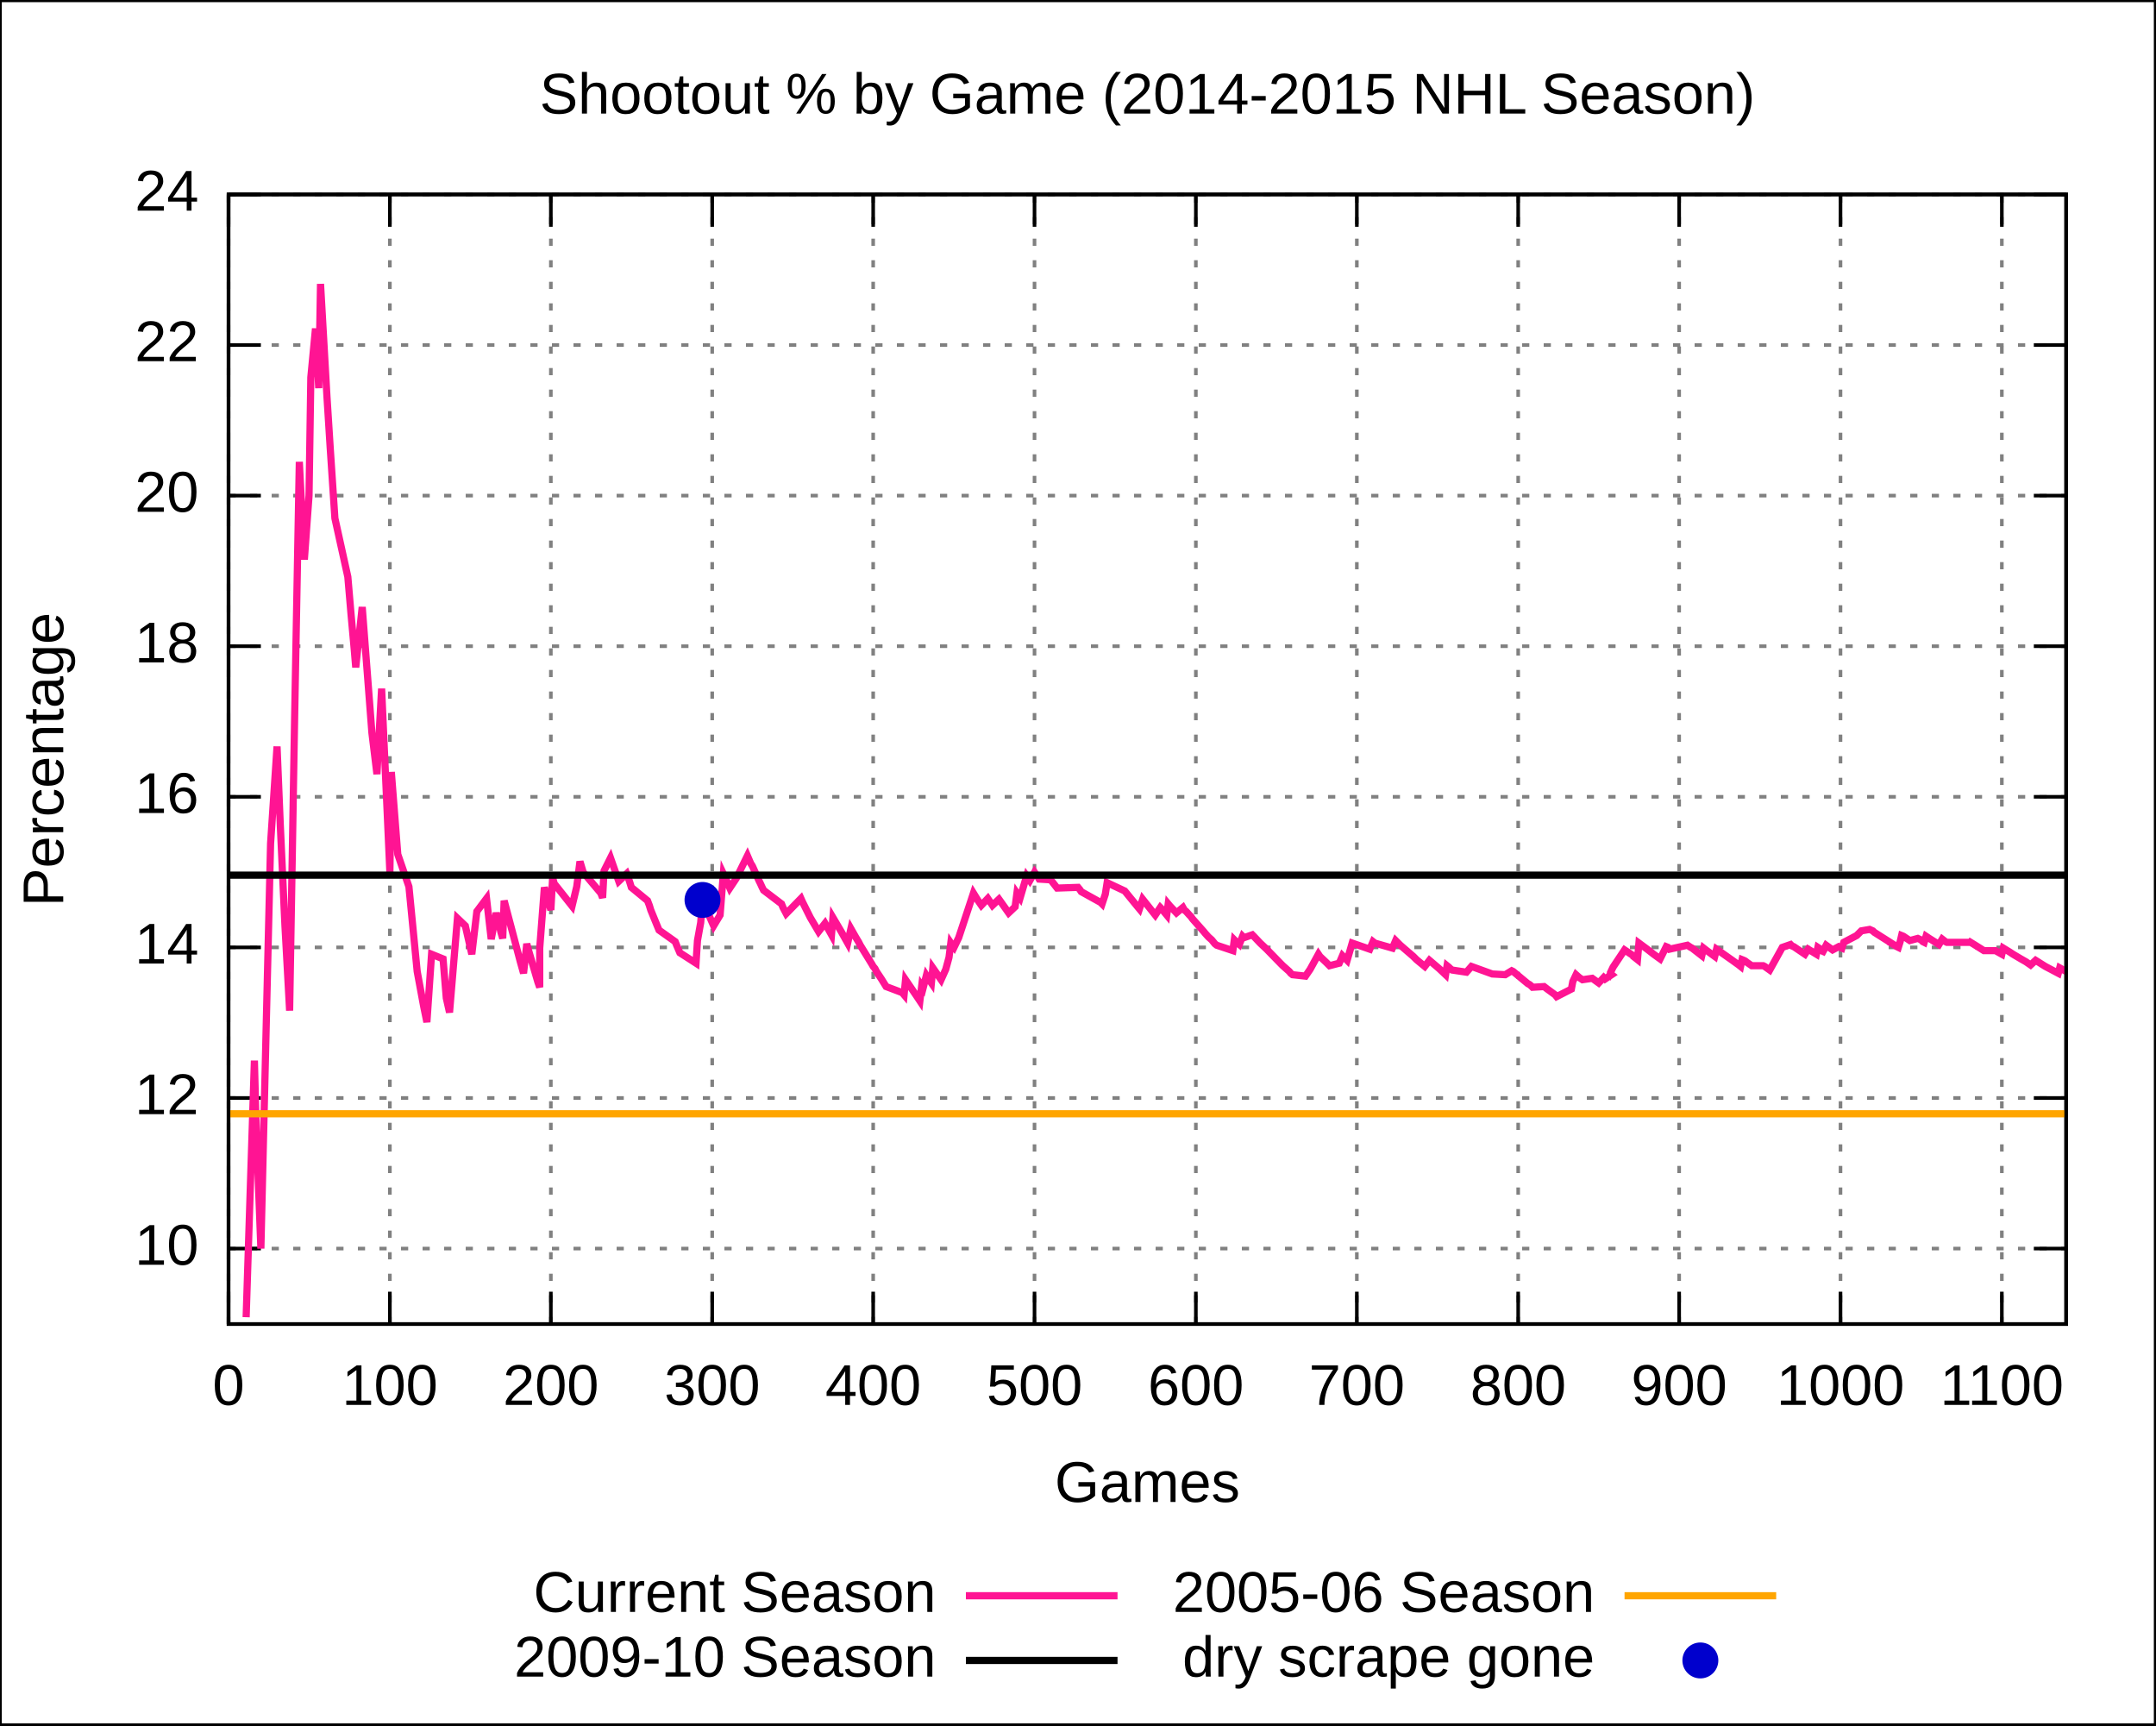
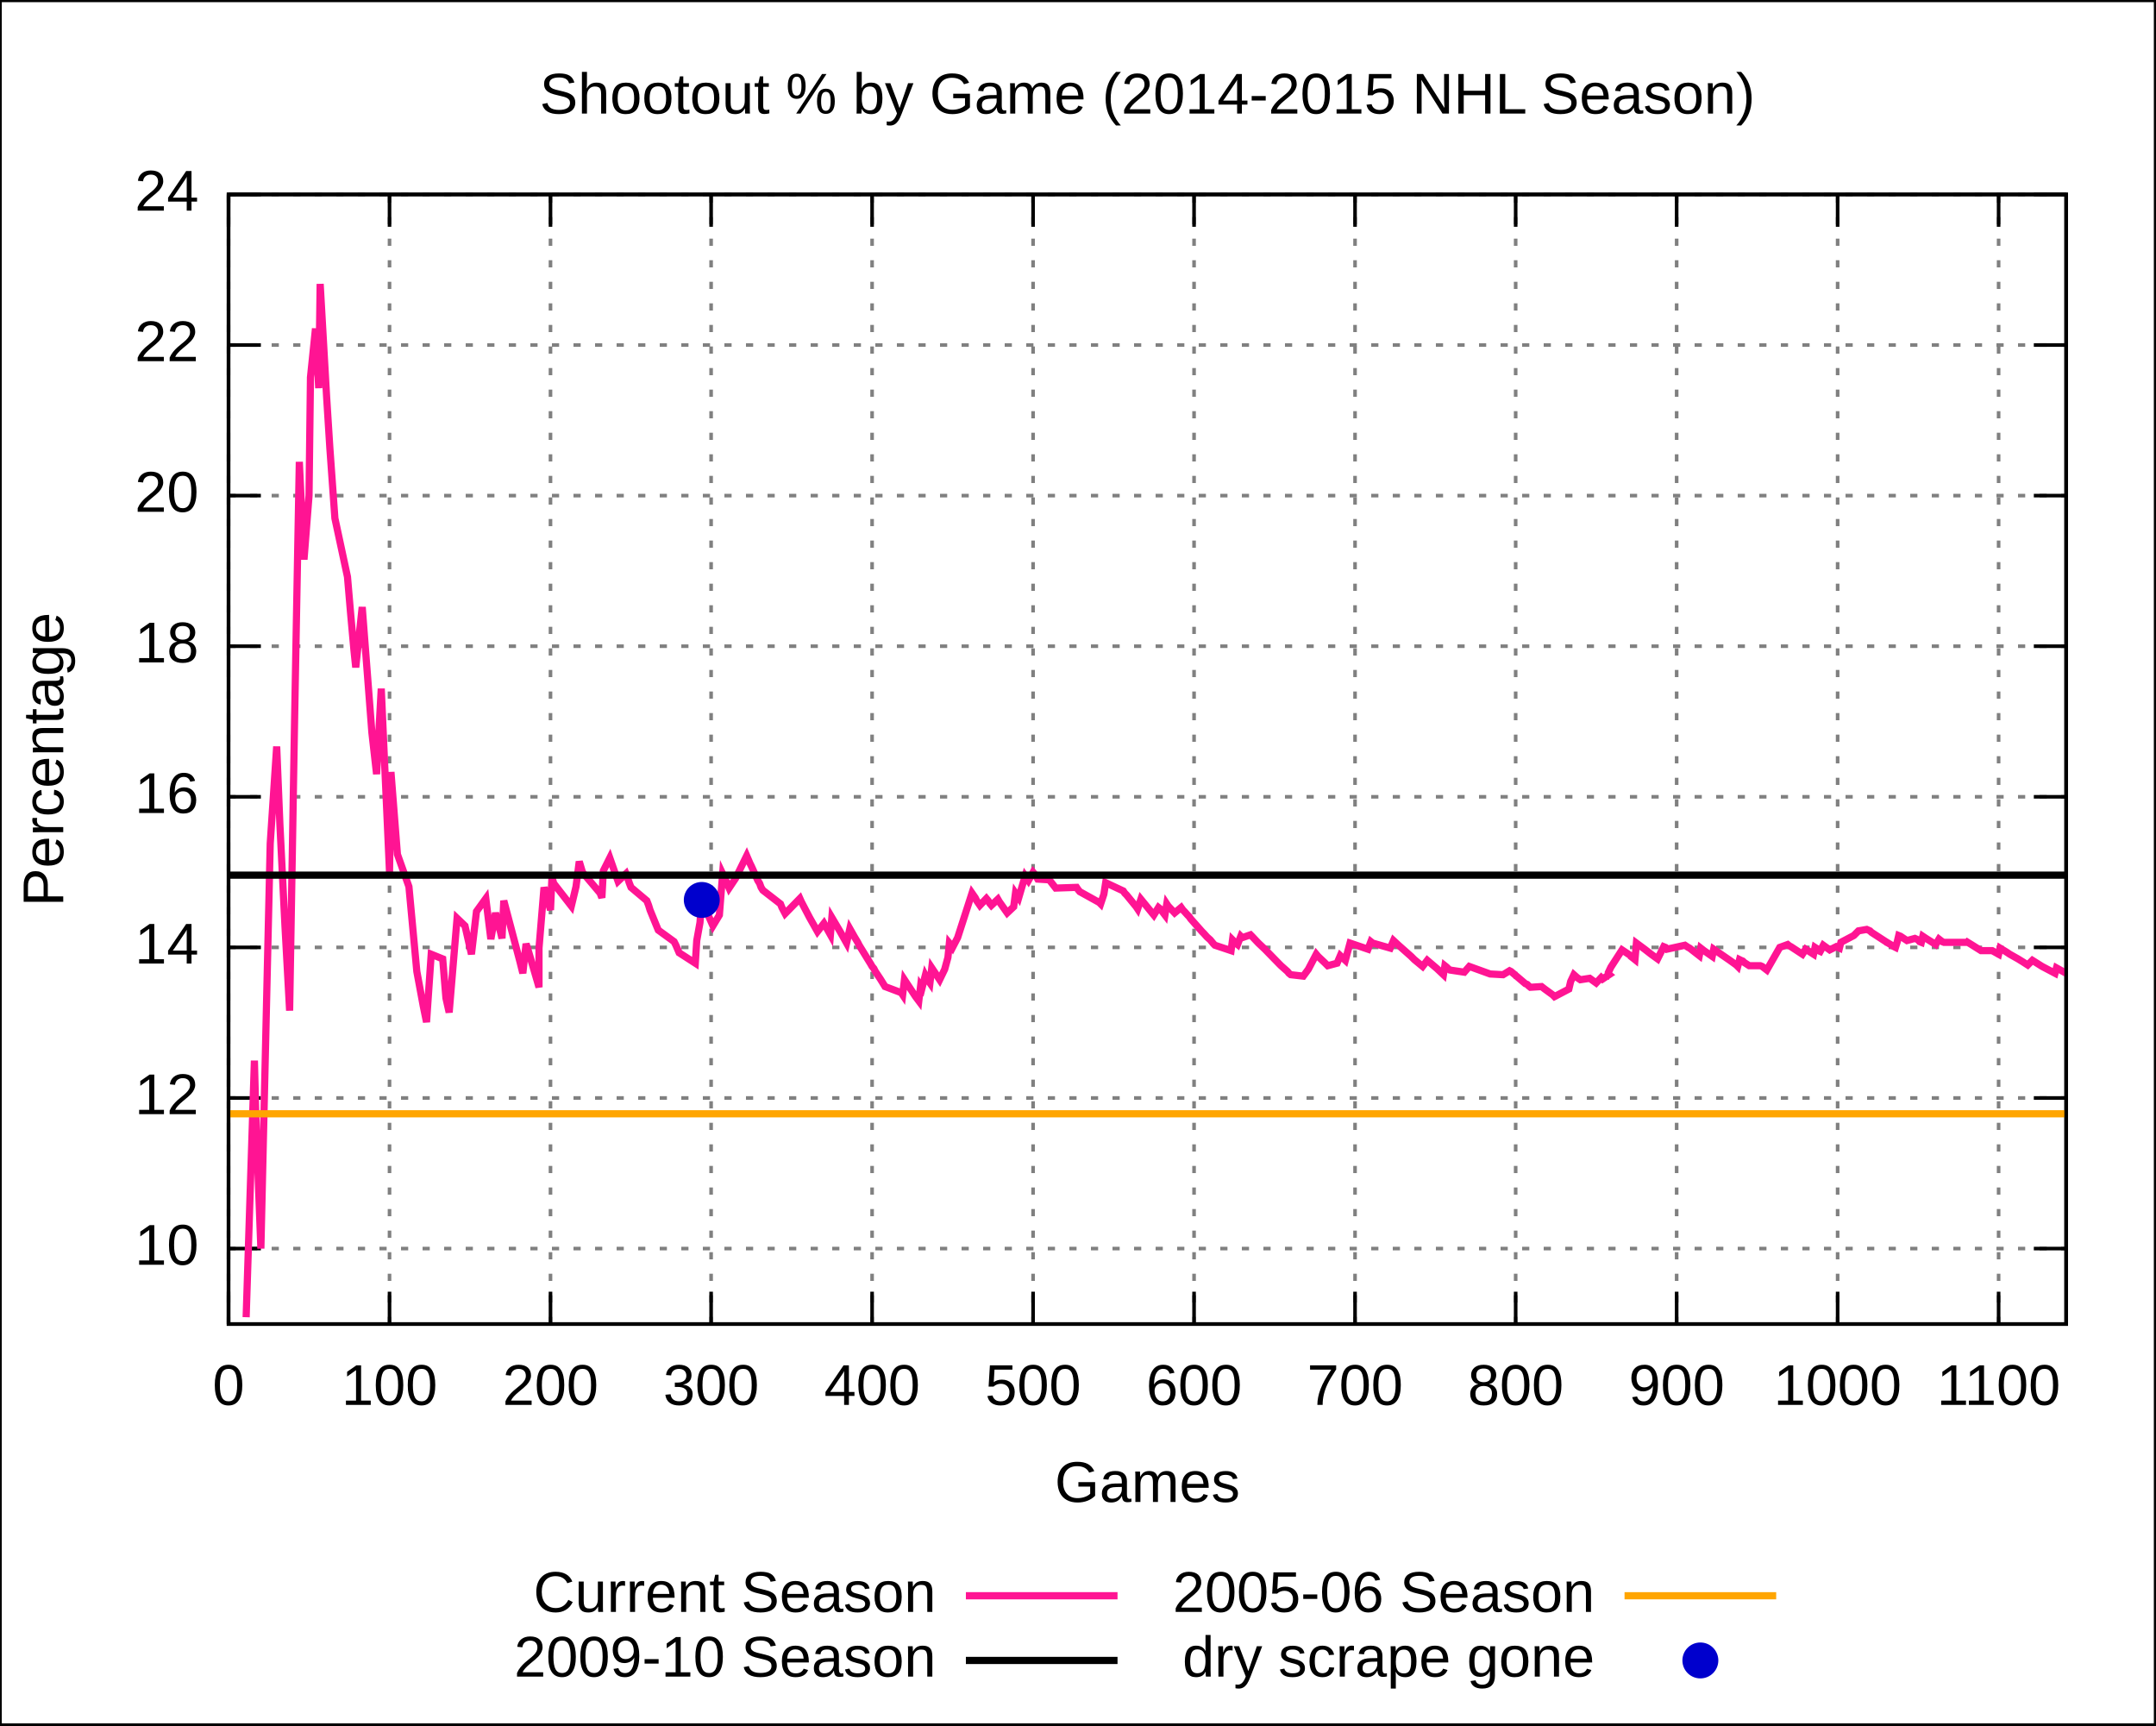
<svg xmlns="http://www.w3.org/2000/svg" xmlns:xlink="http://www.w3.org/1999/xlink" width="600" height="480" viewBox="0 0 600 480">
  <g id="gnuplot_canvas">
    <rect x="0" y="0" width="600" height="480" fill="none" />
    <defs>
      <circle id="gpDot" r="0.5" stroke-width="0.5" />
      <path id="gpPt0" stroke-width="0.222" stroke="currentColor" d="M-1,0 h2 M0,-1 v2" />
      <path id="gpPt1" stroke-width="0.222" stroke="currentColor" d="M-1,-1 L1,1 M1,-1 L-1,1" />
      <path id="gpPt2" stroke-width="0.222" stroke="currentColor" d="M-1,0 L1,0 M0,-1 L0,1 M-1,-1 L1,1 M-1,1 L1,-1" />
      <rect id="gpPt3" stroke-width="0.222" stroke="currentColor" x="-1" y="-1" width="2" height="2" />
      <rect id="gpPt4" stroke-width="0.222" stroke="currentColor" fill="currentColor" x="-1" y="-1" width="2" height="2" />
      <circle id="gpPt5" stroke-width="0.222" stroke="currentColor" cx="0" cy="0" r="1" />
      <use xlink:href="#gpPt5" id="gpPt6" fill="currentColor" stroke="none" />
      <path id="gpPt7" stroke-width="0.222" stroke="currentColor" d="M0,-1.33 L-1.33,0.67 L1.33,0.67 z" />
      <use xlink:href="#gpPt7" id="gpPt8" fill="currentColor" stroke="none" />
      <use xlink:href="#gpPt7" id="gpPt9" stroke="currentColor" transform="rotate(180)" />
      <use xlink:href="#gpPt9" id="gpPt10" fill="currentColor" stroke="none" />
      <use xlink:href="#gpPt3" id="gpPt11" stroke="currentColor" transform="rotate(45)" />
      <use xlink:href="#gpPt11" id="gpPt12" fill="currentColor" stroke="none" />
    </defs>
    <g style="fill:none; color:white; stroke:currentColor; stroke-width:1.00; stroke-linecap:butt; stroke-linejoin:miter">
</g>
    <g style="fill:none; color:black; stroke:currentColor; stroke-width:1.00; stroke-linecap:butt; stroke-linejoin:miter">
      <g style="stroke:none; shape-rendering:crispEdges">
        <polygon fill="rgb(255, 255, 255)" points="0.0,480.0 599.9,480.0 599.9,0.1 0.0,0.1 " />
      </g>
      <path stroke="black" d="M0.0,480.0 L0.0,0.1 L599.9,0.1 L599.9,480.0 L0.0,480.0  " />
    </g>
    <g style="fill:none; color:gray; stroke:currentColor; stroke-width:1.00; stroke-linecap:butt; stroke-linejoin:miter">
      <path stroke="gray" stroke-dasharray=" 2,4" class="gridline" d="M63.6,347.4 L575.0,347.4  " />
    </g>
    <g style="fill:none; color:black; stroke:currentColor; stroke-width:1.00; stroke-linecap:butt; stroke-linejoin:miter">
      <path stroke="black" d="M63.6,347.4 L72.6,347.4 M575.0,347.4 L566.0,347.4  " />
      <g transform="translate(55.3,351.9)" style="stroke:none; fill:black; font-family:Arial; font-size:12.00pt; text-anchor:end">
        <text> 10</text>
      </g>
    </g>
    <g style="fill:none; color:gray; stroke:currentColor; stroke-width:1.00; stroke-linecap:butt; stroke-linejoin:miter">
      <path stroke="gray" stroke-dasharray=" 2,4" class="gridline" d="M63.6,305.5 L575.0,305.5  " />
    </g>
    <g style="fill:none; color:black; stroke:currentColor; stroke-width:1.00; stroke-linecap:butt; stroke-linejoin:miter">
      <path stroke="black" d="M63.6,305.5 L72.6,305.5 M575.0,305.5 L566.0,305.5  " />
      <g transform="translate(55.3,310.0)" style="stroke:none; fill:black; font-family:Arial; font-size:12.00pt; text-anchor:end">
        <text> 12</text>
      </g>
    </g>
    <g style="fill:none; color:gray; stroke:currentColor; stroke-width:1.00; stroke-linecap:butt; stroke-linejoin:miter">
      <path stroke="gray" stroke-dasharray=" 2,4" class="gridline" d="M63.6,263.6 L575.0,263.6  " />
    </g>
    <g style="fill:none; color:black; stroke:currentColor; stroke-width:1.00; stroke-linecap:butt; stroke-linejoin:miter">
      <path stroke="black" d="M63.6,263.6 L72.6,263.6 M575.0,263.6 L566.0,263.6  " />
      <g transform="translate(55.3,268.1)" style="stroke:none; fill:black; font-family:Arial; font-size:12.00pt; text-anchor:end">
        <text> 14</text>
      </g>
    </g>
    <g style="fill:none; color:gray; stroke:currentColor; stroke-width:1.00; stroke-linecap:butt; stroke-linejoin:miter">
      <path stroke="gray" stroke-dasharray=" 2,4" class="gridline" d="M63.6,221.7 L575.0,221.7  " />
    </g>
    <g style="fill:none; color:black; stroke:currentColor; stroke-width:1.00; stroke-linecap:butt; stroke-linejoin:miter">
      <path stroke="black" d="M63.6,221.7 L72.6,221.7 M575.0,221.7 L566.0,221.7  " />
      <g transform="translate(55.3,226.2)" style="stroke:none; fill:black; font-family:Arial; font-size:12.00pt; text-anchor:end">
        <text> 16</text>
      </g>
    </g>
    <g style="fill:none; color:gray; stroke:currentColor; stroke-width:1.00; stroke-linecap:butt; stroke-linejoin:miter">
      <path stroke="gray" stroke-dasharray=" 2,4" class="gridline" d="M63.6,179.8 L575.0,179.8  " />
    </g>
    <g style="fill:none; color:black; stroke:currentColor; stroke-width:1.00; stroke-linecap:butt; stroke-linejoin:miter">
      <path stroke="black" d="M63.6,179.8 L72.6,179.8 M575.0,179.8 L566.0,179.8  " />
      <g transform="translate(55.3,184.3)" style="stroke:none; fill:black; font-family:Arial; font-size:12.00pt; text-anchor:end">
        <text> 18</text>
      </g>
    </g>
    <g style="fill:none; color:gray; stroke:currentColor; stroke-width:1.00; stroke-linecap:butt; stroke-linejoin:miter">
      <path stroke="gray" stroke-dasharray=" 2,4" class="gridline" d="M63.6,137.9 L575.0,137.9  " />
    </g>
    <g style="fill:none; color:black; stroke:currentColor; stroke-width:1.00; stroke-linecap:butt; stroke-linejoin:miter">
      <path stroke="black" d="M63.6,137.9 L72.6,137.9 M575.0,137.9 L566.0,137.9  " />
      <g transform="translate(55.3,142.4)" style="stroke:none; fill:black; font-family:Arial; font-size:12.00pt; text-anchor:end">
        <text> 20</text>
      </g>
    </g>
    <g style="fill:none; color:gray; stroke:currentColor; stroke-width:1.00; stroke-linecap:butt; stroke-linejoin:miter">
      <path stroke="gray" stroke-dasharray=" 2,4" class="gridline" d="M63.6,96.0 L575.0,96.0  " />
    </g>
    <g style="fill:none; color:black; stroke:currentColor; stroke-width:1.00; stroke-linecap:butt; stroke-linejoin:miter">
      <path stroke="black" d="M63.6,96.0 L72.6,96.0 M575.0,96.0 L566.0,96.0  " />
      <g transform="translate(55.3,100.5)" style="stroke:none; fill:black; font-family:Arial; font-size:12.00pt; text-anchor:end">
        <text> 22</text>
      </g>
    </g>
    <g style="fill:none; color:gray; stroke:currentColor; stroke-width:1.00; stroke-linecap:butt; stroke-linejoin:miter">
      <path stroke="gray" stroke-dasharray=" 2,4" class="gridline" d="M63.6,54.1 L575.0,54.1  " />
    </g>
    <g style="fill:none; color:black; stroke:currentColor; stroke-width:1.00; stroke-linecap:butt; stroke-linejoin:miter">
      <path stroke="black" d="M63.6,54.1 L72.6,54.1 M575.0,54.1 L566.0,54.1  " />
      <g transform="translate(55.3,58.6)" style="stroke:none; fill:black; font-family:Arial; font-size:12.00pt; text-anchor:end">
        <text> 24</text>
      </g>
    </g>
    <g style="fill:none; color:gray; stroke:currentColor; stroke-width:1.00; stroke-linecap:butt; stroke-linejoin:miter">
      <path stroke="gray" stroke-dasharray=" 2,4" class="gridline" d="M63.6,368.4 L63.6,54.1  " />
    </g>
    <g style="fill:none; color:black; stroke:currentColor; stroke-width:1.00; stroke-linecap:butt; stroke-linejoin:miter">
      <path stroke="black" d="M63.6,368.4 L63.6,359.4 M63.6,54.1 L63.6,63.1  " />
      <g transform="translate(63.6,390.9)" style="stroke:none; fill:black; font-family:Arial; font-size:12.00pt; text-anchor:middle">
        <text> 0</text>
      </g>
    </g>
    <g style="fill:none; color:gray; stroke:currentColor; stroke-width:1.00; stroke-linecap:butt; stroke-linejoin:miter">
-       <path stroke="gray" stroke-dasharray=" 2,4" class="gridline" d="M108.5,368.4 L108.5,54.1  " />
-     </g>
-     <g style="fill:none; color:black; stroke:currentColor; stroke-width:1.00; stroke-linecap:butt; stroke-linejoin:miter">
-       <path stroke="black" d="M108.5,368.4 L108.5,359.4 M108.5,54.1 L108.5,63.1  " />
-       <g transform="translate(108.5,390.9)" style="stroke:none; fill:black; font-family:Arial; font-size:12.00pt; text-anchor:middle">
+       <path stroke="gray" stroke-dasharray=" 2,4" class="gridline" d="M108.4,368.4 L108.4,54.1  " />
+     </g>
+     <g style="fill:none; color:black; stroke:currentColor; stroke-width:1.00; stroke-linecap:butt; stroke-linejoin:miter">
+       <path stroke="black" d="M108.4,368.4 L108.4,359.4 M108.4,54.1 L108.4,63.1  " />
+       <g transform="translate(108.4,390.9)" style="stroke:none; fill:black; font-family:Arial; font-size:12.00pt; text-anchor:middle">
        <text> 100</text>
      </g>
    </g>
    <g style="fill:none; color:gray; stroke:currentColor; stroke-width:1.00; stroke-linecap:butt; stroke-linejoin:miter">
-       <path stroke="gray" stroke-dasharray=" 2,4" class="gridline" d="M153.3,368.4 L153.3,54.1  " />
-     </g>
-     <g style="fill:none; color:black; stroke:currentColor; stroke-width:1.00; stroke-linecap:butt; stroke-linejoin:miter">
-       <path stroke="black" d="M153.3,368.4 L153.3,359.4 M153.3,54.1 L153.3,63.1  " />
-       <g transform="translate(153.3,390.9)" style="stroke:none; fill:black; font-family:Arial; font-size:12.00pt; text-anchor:middle">
+       <path stroke="gray" stroke-dasharray=" 2,4" class="gridline" d="M153.2,368.4 L153.2,54.1  " />
+     </g>
+     <g style="fill:none; color:black; stroke:currentColor; stroke-width:1.00; stroke-linecap:butt; stroke-linejoin:miter">
+       <path stroke="black" d="M153.2,368.4 L153.2,359.4 M153.2,54.1 L153.2,63.1  " />
+       <g transform="translate(153.2,390.9)" style="stroke:none; fill:black; font-family:Arial; font-size:12.00pt; text-anchor:middle">
        <text> 200</text>
      </g>
    </g>
    <g style="fill:none; color:gray; stroke:currentColor; stroke-width:1.00; stroke-linecap:butt; stroke-linejoin:miter">
-       <path stroke="gray" stroke-dasharray=" 2,4" class="gridline" d="M198.2,368.4 L198.2,54.1  " />
-     </g>
-     <g style="fill:none; color:black; stroke:currentColor; stroke-width:1.00; stroke-linecap:butt; stroke-linejoin:miter">
-       <path stroke="black" d="M198.2,368.4 L198.2,359.4 M198.2,54.1 L198.2,63.1  " />
-       <g transform="translate(198.2,390.9)" style="stroke:none; fill:black; font-family:Arial; font-size:12.00pt; text-anchor:middle">
+       <path stroke="gray" stroke-dasharray=" 2,4" class="gridline" d="M197.9,368.4 L197.9,54.1  " />
+     </g>
+     <g style="fill:none; color:black; stroke:currentColor; stroke-width:1.00; stroke-linecap:butt; stroke-linejoin:miter">
+       <path stroke="black" d="M197.9,368.4 L197.9,359.4 M197.9,54.1 L197.9,63.1  " />
+       <g transform="translate(197.9,390.9)" style="stroke:none; fill:black; font-family:Arial; font-size:12.00pt; text-anchor:middle">
        <text> 300</text>
      </g>
    </g>
    <g style="fill:none; color:gray; stroke:currentColor; stroke-width:1.00; stroke-linecap:butt; stroke-linejoin:miter">
-       <path stroke="gray" stroke-dasharray=" 2,4" class="gridline" d="M243.0,368.4 L243.0,54.1  " />
-     </g>
-     <g style="fill:none; color:black; stroke:currentColor; stroke-width:1.00; stroke-linecap:butt; stroke-linejoin:miter">
-       <path stroke="black" d="M243.0,368.4 L243.0,359.4 M243.0,54.1 L243.0,63.1  " />
-       <g transform="translate(243.0,390.9)" style="stroke:none; fill:black; font-family:Arial; font-size:12.00pt; text-anchor:middle">
+       <path stroke="gray" stroke-dasharray=" 2,4" class="gridline" d="M242.7,368.4 L242.7,54.1  " />
+     </g>
+     <g style="fill:none; color:black; stroke:currentColor; stroke-width:1.00; stroke-linecap:butt; stroke-linejoin:miter">
+       <path stroke="black" d="M242.7,368.4 L242.7,359.4 M242.7,54.1 L242.7,63.1  " />
+       <g transform="translate(242.7,390.9)" style="stroke:none; fill:black; font-family:Arial; font-size:12.00pt; text-anchor:middle">
        <text> 400</text>
      </g>
    </g>
    <g style="fill:none; color:gray; stroke:currentColor; stroke-width:1.00; stroke-linecap:butt; stroke-linejoin:miter">
-       <path stroke="gray" stroke-dasharray=" 2,4" class="gridline" d="M287.9,368.4 L287.9,54.1  " />
-     </g>
-     <g style="fill:none; color:black; stroke:currentColor; stroke-width:1.00; stroke-linecap:butt; stroke-linejoin:miter">
-       <path stroke="black" d="M287.9,368.4 L287.9,359.4 M287.9,54.1 L287.9,63.1  " />
-       <g transform="translate(287.9,390.9)" style="stroke:none; fill:black; font-family:Arial; font-size:12.00pt; text-anchor:middle">
+       <path stroke="gray" stroke-dasharray=" 2,4" class="gridline" d="M287.5,368.4 L287.5,54.1  " />
+     </g>
+     <g style="fill:none; color:black; stroke:currentColor; stroke-width:1.00; stroke-linecap:butt; stroke-linejoin:miter">
+       <path stroke="black" d="M287.5,368.4 L287.5,359.4 M287.5,54.1 L287.5,63.1  " />
+       <g transform="translate(287.5,390.9)" style="stroke:none; fill:black; font-family:Arial; font-size:12.00pt; text-anchor:middle">
        <text> 500</text>
      </g>
    </g>
    <g style="fill:none; color:gray; stroke:currentColor; stroke-width:1.00; stroke-linecap:butt; stroke-linejoin:miter">
-       <path stroke="gray" stroke-dasharray=" 2,4" class="gridline" d="M332.8,368.4 L332.8,54.1  " />
-     </g>
-     <g style="fill:none; color:black; stroke:currentColor; stroke-width:1.00; stroke-linecap:butt; stroke-linejoin:miter">
-       <path stroke="black" d="M332.8,368.4 L332.8,359.4 M332.8,54.1 L332.8,63.1  " />
-       <g transform="translate(332.8,390.9)" style="stroke:none; fill:black; font-family:Arial; font-size:12.00pt; text-anchor:middle">
+       <path stroke="gray" stroke-dasharray=" 2,4" class="gridline" d="M332.3,368.4 L332.3,54.1  " />
+     </g>
+     <g style="fill:none; color:black; stroke:currentColor; stroke-width:1.00; stroke-linecap:butt; stroke-linejoin:miter">
+       <path stroke="black" d="M332.3,368.4 L332.3,359.4 M332.3,54.1 L332.3,63.1  " />
+       <g transform="translate(332.3,390.9)" style="stroke:none; fill:black; font-family:Arial; font-size:12.00pt; text-anchor:middle">
        <text> 600</text>
      </g>
    </g>
    <g style="fill:none; color:gray; stroke:currentColor; stroke-width:1.00; stroke-linecap:butt; stroke-linejoin:miter">
-       <path stroke="gray" stroke-dasharray=" 2,4" class="gridline" d="M377.6,368.4 L377.6,54.1  " />
-     </g>
-     <g style="fill:none; color:black; stroke:currentColor; stroke-width:1.00; stroke-linecap:butt; stroke-linejoin:miter">
-       <path stroke="black" d="M377.6,368.4 L377.6,359.4 M377.6,54.1 L377.6,63.1  " />
-       <g transform="translate(377.6,390.9)" style="stroke:none; fill:black; font-family:Arial; font-size:12.00pt; text-anchor:middle">
+       <path stroke="gray" stroke-dasharray=" 2,4" class="gridline" d="M377.1,368.4 L377.1,54.1  " />
+     </g>
+     <g style="fill:none; color:black; stroke:currentColor; stroke-width:1.00; stroke-linecap:butt; stroke-linejoin:miter">
+       <path stroke="black" d="M377.1,368.4 L377.1,359.4 M377.1,54.1 L377.1,63.1  " />
+       <g transform="translate(377.1,390.9)" style="stroke:none; fill:black; font-family:Arial; font-size:12.00pt; text-anchor:middle">
        <text> 700</text>
      </g>
    </g>
    <g style="fill:none; color:gray; stroke:currentColor; stroke-width:1.00; stroke-linecap:butt; stroke-linejoin:miter">
-       <path stroke="gray" stroke-dasharray=" 2,4" class="gridline" d="M422.5,368.4 L422.5,54.1  " />
-     </g>
-     <g style="fill:none; color:black; stroke:currentColor; stroke-width:1.00; stroke-linecap:butt; stroke-linejoin:miter">
-       <path stroke="black" d="M422.5,368.4 L422.5,359.4 M422.5,54.1 L422.5,63.1  " />
-       <g transform="translate(422.5,390.9)" style="stroke:none; fill:black; font-family:Arial; font-size:12.00pt; text-anchor:middle">
+       <path stroke="gray" stroke-dasharray=" 2,4" class="gridline" d="M421.8,368.4 L421.8,54.1  " />
+     </g>
+     <g style="fill:none; color:black; stroke:currentColor; stroke-width:1.00; stroke-linecap:butt; stroke-linejoin:miter">
+       <path stroke="black" d="M421.8,368.4 L421.8,359.4 M421.8,54.1 L421.8,63.1  " />
+       <g transform="translate(421.8,390.9)" style="stroke:none; fill:black; font-family:Arial; font-size:12.00pt; text-anchor:middle">
        <text> 800</text>
      </g>
    </g>
    <g style="fill:none; color:gray; stroke:currentColor; stroke-width:1.00; stroke-linecap:butt; stroke-linejoin:miter">
-       <path stroke="gray" stroke-dasharray=" 2,4" class="gridline" d="M467.3,368.4 L467.3,54.1  " />
-     </g>
-     <g style="fill:none; color:black; stroke:currentColor; stroke-width:1.00; stroke-linecap:butt; stroke-linejoin:miter">
-       <path stroke="black" d="M467.3,368.4 L467.3,359.4 M467.3,54.1 L467.3,63.1  " />
-       <g transform="translate(467.3,390.9)" style="stroke:none; fill:black; font-family:Arial; font-size:12.00pt; text-anchor:middle">
+       <path stroke="gray" stroke-dasharray=" 2,4" class="gridline" d="M466.6,368.4 L466.6,54.1  " />
+     </g>
+     <g style="fill:none; color:black; stroke:currentColor; stroke-width:1.00; stroke-linecap:butt; stroke-linejoin:miter">
+       <path stroke="black" d="M466.6,368.4 L466.6,359.4 M466.6,54.1 L466.6,63.1  " />
+       <g transform="translate(466.6,390.9)" style="stroke:none; fill:black; font-family:Arial; font-size:12.00pt; text-anchor:middle">
        <text> 900</text>
      </g>
    </g>
    <g style="fill:none; color:gray; stroke:currentColor; stroke-width:1.00; stroke-linecap:butt; stroke-linejoin:miter">
-       <path stroke="gray" stroke-dasharray=" 2,4" class="gridline" d="M512.2,368.4 L512.2,54.1  " />
-     </g>
-     <g style="fill:none; color:black; stroke:currentColor; stroke-width:1.00; stroke-linecap:butt; stroke-linejoin:miter">
-       <path stroke="black" d="M512.2,368.4 L512.2,359.4 M512.2,54.1 L512.2,63.1  " />
-       <g transform="translate(512.2,390.9)" style="stroke:none; fill:black; font-family:Arial; font-size:12.00pt; text-anchor:middle">
+       <path stroke="gray" stroke-dasharray=" 2,4" class="gridline" d="M511.4,368.4 L511.4,54.1  " />
+     </g>
+     <g style="fill:none; color:black; stroke:currentColor; stroke-width:1.00; stroke-linecap:butt; stroke-linejoin:miter">
+       <path stroke="black" d="M511.4,368.4 L511.4,359.4 M511.4,54.1 L511.4,63.1  " />
+       <g transform="translate(511.4,390.9)" style="stroke:none; fill:black; font-family:Arial; font-size:12.00pt; text-anchor:middle">
        <text> 1000</text>
      </g>
    </g>
    <g style="fill:none; color:gray; stroke:currentColor; stroke-width:1.00; stroke-linecap:butt; stroke-linejoin:miter">
-       <path stroke="gray" stroke-dasharray=" 2,4" class="gridline" d="M557.1,368.4 L557.1,54.1  " />
-     </g>
-     <g style="fill:none; color:black; stroke:currentColor; stroke-width:1.00; stroke-linecap:butt; stroke-linejoin:miter">
-       <path stroke="black" d="M557.1,368.4 L557.1,359.4 M557.1,54.1 L557.1,63.1  " />
-       <g transform="translate(557.1,390.9)" style="stroke:none; fill:black; font-family:Arial; font-size:12.00pt; text-anchor:middle">
+       <path stroke="gray" stroke-dasharray=" 2,4" class="gridline" d="M556.2,368.4 L556.2,54.1  " />
+     </g>
+     <g style="fill:none; color:black; stroke:currentColor; stroke-width:1.00; stroke-linecap:butt; stroke-linejoin:miter">
+       <path stroke="black" d="M556.2,368.4 L556.2,359.4 M556.2,54.1 L556.2,63.1  " />
+       <g transform="translate(556.2,390.9)" style="stroke:none; fill:black; font-family:Arial; font-size:12.00pt; text-anchor:middle">
        <text> 1100</text>
      </g>
      <path stroke="black" d="M63.6,54.1 L63.6,368.4 L575.0,368.4 L575.0,54.1 L63.6,54.1 Z  " />
      <g transform="translate(17.6,211.3) rotate(270)" style="stroke:none; fill:black; font-family:Arial; font-size:12.00pt; text-anchor:middle">
        <text>Percentage</text>
      </g>
      <g transform="translate(319.3,417.9)" style="stroke:none; fill:black; font-family:Arial; font-size:12.00pt; text-anchor:middle">
        <text>Games</text>
      </g>
      <g transform="translate(319.3,31.6)" style="stroke:none; fill:black; font-family:Arial; font-size:12.00pt; text-anchor:middle">
        <text>Shootout % by Game (2014-2015 NHL Season)</text>
      </g>
    </g>
    <g id="gnuplot_plot_1">
      <g style="fill:none; color:white; stroke:black; stroke-width:2.00; stroke-linecap:butt; stroke-linejoin:miter">
</g>
      <g style="fill:none; color:red; stroke:currentColor; stroke-width:2.00; stroke-linecap:butt; stroke-linejoin:miter">
        <g transform="translate(260.5,448.5)" style="stroke:none; fill:black; font-family:Arial; font-size:12.00pt; text-anchor:end">
          <text>Current Season</text>
        </g>
-         <path stroke="rgb(255,  20, 147)" d="M268.8,444.0 L311.0,444.0 M68.5,366.5 L70.8,295.1 L71.2,310.6 L72.6,347.4 L75.3,234.7 L77.1,207.7    L78.0,229.5 L79.3,257.6 L80.6,281.2 L82.0,199.3 L83.3,128.5 L84.7,155.7 L86.0,137.9 L86.5,105.0    L87.8,91.4 L88.7,108.0 L89.2,79.0 L91.0,110.5 L91.9,124.7 L93.2,144.2 L96.8,160.5 L97.7,171.0    L98.6,180.9 L99.0,185.7 L100.8,168.9 L103.5,203.9 L104.9,215.4 L106.2,191.6 L108.5,242.7 L108.9,214.8    L110.7,237.7 L113.8,246.7 L116.1,270.3 L117.9,280.0 L118.8,284.4 L120.1,265.5 L123.3,266.8 L124.2,277.7    L125.1,281.7 L127.3,255.5 L129.5,257.6 L131.3,265.5 L132.7,253.6 L135.4,250.0 L136.7,261.3 L138.1,254.0    L139.0,257.6 L139.4,259.4 L139.9,261.1 L140.3,250.6 L144.8,267.6 L145.7,270.8 L146.6,262.6 L147.0,264.1    L149.7,273.3 L150.2,274.7 L150.2,263.8 L151.5,246.9 L152.4,250.0 L153.3,253.2 L153.8,244.1 L154.2,245.8    L159.2,252.1 L160.5,246.7 L161.4,239.7 L162.3,242.7 L167.2,248.5 L167.7,249.8 L168.1,242.3 L169.9,238.7    L171.3,242.7 L172.2,245.2 L174.4,243.1 L174.9,244.4 L175.3,245.6 L175.7,246.9 L180.2,250.6 L180.7,251.9    L181.1,253.2 L182.9,257.6 L183.4,258.8 L187.9,262.0 L188.3,263.0 L189.2,265.1 L193.7,268.0 L194.1,261.7    L195.0,256.7 L195.5,250.4 L195.9,251.5 L198.6,257.6 L200.4,254.6 L201.3,243.1 L202.2,245.0 L203.1,247.1    L204.9,244.4 L208.0,238.1 L208.9,240.2 L209.4,241.0 L211.2,245.0 L211.6,245.8 L212.1,246.9 L212.5,247.7    L217.5,251.5 L217.9,252.5 L218.8,254.2 L222.9,250.0 L223.3,250.9 L225.5,255.3 L227.8,259.2 L229.6,256.9    L230.0,257.6 L231.4,260.1 L231.8,255.3 L234.1,259.2 L235.9,262.4 L236.8,258.4 L238.1,260.7 L239.0,262.2    L239.4,263.0 L242.6,268.2 L243.0,268.9 L243.5,269.5 L243.9,270.3 L245.3,272.4 L246.6,274.5 L251.1,276.2    L251.6,276.8 L252.0,272.6 L255.2,277.3 L256.0,278.5 L256.5,274.3 L256.9,274.9 L257.8,271.4 L258.3,272.2    L259.2,273.5 L259.6,269.3 L261.9,272.6 L263.2,269.7 L264.1,266.4 L264.6,262.4 L265.0,263.0 L265.5,263.6    L266.8,260.9 L270.9,248.5 L271.7,249.8 L272.2,250.6 L273.1,251.9 L274.9,250.0 L275.3,250.6 L275.8,251.3    L276.2,251.9 L278.0,250.2 L278.5,250.9 L280.7,254.0 L282.5,252.3 L283.0,248.5 L283.9,249.8 L285.7,243.7    L286.6,245.0 L287.9,242.7 L288.3,243.3 L288.8,243.9 L289.2,244.6 L292.4,244.8 L294.2,247.1 L300.0,246.9    L300.5,247.5 L300.9,248.1 L306.3,251.1 L306.7,251.5 L307.6,248.8 L308.1,245.6 L313.0,247.9 L313.5,248.5    L313.9,249.0 L316.6,252.3 L317.1,252.9 L318.0,250.2 L321.5,254.6 L322.9,252.5 L323.3,252.9 L324.7,254.6    L325.1,251.5 L325.6,252.1 L327.4,254.0 L329.2,252.5 L329.6,253.2 L330.1,253.6 L331.0,254.6 L331.4,255.0    L331.9,255.7 L335.0,259.2 L335.4,259.7 L336.3,260.7 L337.2,261.5 L338.1,262.6 L338.6,263.0 L343.1,264.5    L343.5,261.5 L344.0,262.0 L344.4,262.4 L344.9,262.8 L345.8,260.5 L346.2,260.9 L348.5,260.1 L348.9,260.5    L350.7,262.4 L352.5,264.1 L356.5,268.2 L357.0,268.7 L358.8,270.3 L359.2,270.8 L359.7,271.2 L363.3,271.6    L364.6,269.7 L366.9,265.5 L367.3,266.1 L369.1,267.8 L370.0,268.7 L372.7,268.0 L373.6,265.9 L374.9,267.2    L376.3,262.4 L381.2,264.1 L382.1,262.0 L382.6,262.4 L387.5,263.8 L388.4,261.7 L389.7,263.0 L393.3,266.1    L393.8,266.6 L394.2,267.0 L396.5,268.9 L397.8,267.2 L400.5,269.5 L402.3,271.2 L402.7,268.7 L403.2,269.1    L403.6,269.5 L404.1,269.9 L408.1,270.5 L409.5,268.9 L415.3,271.0 L418.9,271.2 L420.7,270.1 L421.1,270.3    L425.2,273.7 L425.6,273.9 L426.1,274.3 L426.5,274.7 L429.7,274.5 L430.6,275.2 L432.8,276.8 L433.2,277.3    L437.3,275.2 L437.7,273.1 L438.6,271.2 L439.5,272.0 L440.4,272.6 L443.1,272.2 L444.9,273.5 L446.3,272.0    L446.7,272.4 L448.5,271.2 L447.6,270.5 L448.0,271.0 L448.9,269.1 L452.1,264.3 L454.8,266.1 L454.3,265.9    L455.2,266.6 L455.7,267.0 L456.1,262.4 L458.4,264.1 L460.2,265.5 L462.0,266.8 L463.7,263.4 L464.2,263.6    L464.6,264.1 L469.6,263.0 L470.5,263.6 L470.9,263.8 L473.6,265.9 L474.1,263.8 L475.0,264.5 L477.2,266.1    L477.7,264.1 L482.1,267.2 L483.9,268.5 L484.4,268.9 L484.8,267.0 L485.3,267.2 L485.7,267.4 L486.2,267.8    L487.5,268.7 L490.7,268.7 L491.1,268.9 L492.5,269.9 L496.0,263.6 L498.3,262.8 L498.7,263.2 L499.2,263.4    L502.3,265.5 L503.2,264.1 L505.5,265.5 L505.9,263.6 L508.2,265.1 L507.3,264.7 L508.2,263.0 L510.0,264.3    L511.7,263.4 L512.6,263.8 L513.1,262.2 L516.7,260.3 L518.0,259.0 L520.3,258.6 L521.2,259.0 L521.6,259.4    L525.7,262.0 L526.1,262.4 L525.7,262.0 L527.9,263.4 L528.3,263.6 L528.8,262.0 L529.2,260.3 L529.7,260.5    L530.6,261.1 L531.5,261.7 L533.7,261.1 L534.6,261.5 L535.1,262.0 L535.5,262.2 L536.0,260.5 L536.9,261.1    L539.6,262.8 L540.5,261.3 L541.4,262.0 L541.8,262.2 L548.1,262.2 L547.6,261.7 L549.4,262.8 L552.1,264.5    L555.3,264.5 L557.1,265.5 L557.5,263.8 L559.3,264.9 L560.2,265.5 L562.4,266.8 L563.8,267.6 L565.1,268.5    L566.5,267.2 L569.2,268.9 L572.8,270.8 L573.2,269.3 L575.0,270.3  " />
+         <path stroke="rgb(255,  20, 147)" d="M268.8,444.0 L311.0,444.0 M68.5,366.5 L70.8,295.1 L71.2,310.6 L72.6,347.4 L75.2,234.7 L77.0,207.7    L77.9,229.5 L79.3,257.6 L80.6,281.2 L82.0,199.3 L83.3,128.5 L84.6,155.7 L86.0,137.9 L86.4,105.0    L87.8,91.4 L88.7,108.0 L89.1,79.0 L90.9,110.5 L91.8,124.7 L93.2,144.2 L96.7,160.5 L97.6,171.0    L98.5,180.9 L99.0,185.7 L100.8,168.9 L103.5,203.9 L104.8,215.4 L106.1,191.6 L108.4,242.7 L108.8,214.8    L110.6,237.7 L113.8,246.7 L116.0,270.3 L117.8,280.0 L118.7,284.4 L120.0,265.5 L123.2,266.8 L124.1,277.7    L125.0,281.7 L127.2,255.5 L129.4,257.6 L131.2,265.5 L132.6,253.6 L135.2,250.0 L136.6,261.3 L137.9,254.0    L138.8,257.6 L139.3,259.4 L139.7,261.1 L140.2,250.6 L144.7,267.6 L145.5,270.8 L146.4,262.6 L146.9,264.1    L149.6,273.3 L150.0,274.7 L150.0,263.8 L151.4,246.9 L152.3,250.0 L153.2,253.2 L153.6,244.1 L154.1,245.8    L159.0,252.1 L160.3,246.7 L161.2,239.7 L162.1,242.7 L167.0,248.5 L167.5,249.8 L167.9,242.3 L169.7,238.7    L171.1,242.7 L172.0,245.2 L174.2,243.1 L174.7,244.4 L175.1,245.6 L175.6,246.9 L180.0,250.6 L180.5,251.9    L180.9,253.2 L182.7,257.6 L183.2,258.8 L187.6,262.0 L188.1,263.0 L189.0,265.1 L193.5,268.0 L193.9,261.7    L194.8,256.7 L195.3,250.4 L195.7,251.5 L198.4,257.6 L200.2,254.6 L201.1,243.1 L202.0,245.0 L202.9,247.1    L204.7,244.4 L207.8,238.1 L208.7,240.2 L209.1,241.0 L210.9,245.0 L211.4,245.8 L211.8,246.9 L212.3,247.7    L217.2,251.5 L217.6,252.5 L218.5,254.2 L222.6,250.0 L223.0,250.9 L225.3,255.3 L227.5,259.2 L229.3,256.9    L229.7,257.6 L231.1,260.1 L231.5,255.3 L233.8,259.2 L235.6,262.4 L236.5,258.4 L237.8,260.7 L238.7,262.2    L239.1,263.0 L242.3,268.2 L242.7,268.9 L243.2,269.5 L243.6,270.3 L245.0,272.4 L246.3,274.5 L250.8,276.2    L251.2,276.8 L251.7,272.6 L254.8,277.3 L255.7,278.5 L256.2,274.3 L256.6,274.9 L257.5,271.4 L257.9,272.2    L258.8,273.5 L259.3,269.3 L261.5,272.6 L262.9,269.7 L263.8,266.4 L264.2,262.4 L264.7,263.0 L265.1,263.6    L266.5,260.9 L270.5,248.5 L271.4,249.8 L271.8,250.6 L272.7,251.9 L274.5,250.0 L275.0,250.6 L275.4,251.3    L275.9,251.9 L277.7,250.2 L278.1,250.9 L280.3,254.0 L282.1,252.3 L282.6,248.5 L283.5,249.8 L285.3,243.7    L286.2,245.0 L287.5,242.7 L288.0,243.3 L288.4,243.9 L288.8,244.6 L292.0,244.8 L293.8,247.1 L299.6,246.9    L300.0,247.5 L300.5,248.1 L305.9,251.1 L306.3,251.5 L307.2,248.8 L307.7,245.6 L312.6,247.9 L313.0,248.5    L313.5,249.0 L316.2,252.3 L316.6,252.9 L317.5,250.2 L321.1,254.6 L322.4,252.5 L322.9,252.9 L324.2,254.6    L324.7,251.5 L325.1,252.1 L326.9,254.0 L328.7,252.5 L329.2,253.2 L329.6,253.6 L330.5,254.6 L330.9,255.0    L331.4,255.7 L334.5,259.2 L335.0,259.7 L335.9,260.7 L336.8,261.5 L337.7,262.6 L338.1,263.0 L342.6,264.5    L343.0,261.5 L343.5,262.0 L343.9,262.4 L344.4,262.8 L345.3,260.5 L345.7,260.9 L348.0,260.1 L348.4,260.5    L350.2,262.4 L352.0,264.1 L356.0,268.2 L356.5,268.7 L358.3,270.3 L358.7,270.8 L359.2,271.2 L362.7,271.6    L364.1,269.7 L366.3,265.5 L366.8,266.1 L368.6,267.8 L369.5,268.7 L372.1,268.0 L373.0,265.9 L374.4,267.2    L375.7,262.4 L380.7,264.1 L381.5,262.0 L382.0,262.4 L386.9,263.8 L387.8,261.7 L389.2,263.0 L392.7,266.1    L393.2,266.6 L393.6,267.0 L395.9,268.9 L397.2,267.2 L399.9,269.5 L401.7,271.2 L402.1,268.7 L402.6,269.1    L403.0,269.5 L403.5,269.9 L407.5,270.5 L408.9,268.9 L414.7,271.0 L418.3,271.2 L420.1,270.1 L420.5,270.3    L424.5,273.7 L425.0,273.9 L425.4,274.3 L425.9,274.7 L429.0,274.5 L429.9,275.2 L432.1,276.8 L432.6,277.3    L436.6,275.2 L437.1,273.1 L438.0,271.2 L438.9,272.0 L439.8,272.6 L442.4,272.2 L444.2,273.5 L445.6,272.0    L446.0,272.4 L447.8,271.2 L446.9,270.5 L447.4,271.0 L448.3,269.1 L451.4,264.3 L454.1,266.1 L453.6,265.9    L454.5,266.6 L455.0,267.0 L455.4,262.4 L457.7,264.1 L459.5,265.5 L461.3,266.8 L463.0,263.4 L463.5,263.6    L463.9,264.1 L468.9,263.0 L469.8,263.6 L470.2,263.8 L472.9,265.9 L473.3,263.8 L474.2,264.5 L476.5,266.1    L476.9,264.1 L481.4,267.2 L483.2,268.5 L483.6,268.9 L484.1,267.0 L484.5,267.2 L485.0,267.4 L485.4,267.8    L486.8,268.7 L489.9,268.7 L490.4,268.9 L491.7,269.9 L495.3,263.6 L497.5,262.8 L498.0,263.2 L498.4,263.4    L501.6,265.5 L502.5,264.1 L504.7,265.5 L505.1,263.6 L507.4,265.1 L506.5,264.7 L507.4,263.0 L509.2,264.3    L511.0,263.4 L511.9,263.8 L512.3,262.2 L515.9,260.3 L517.2,259.0 L519.5,258.6 L520.4,259.0 L520.8,259.4    L524.8,262.0 L525.3,262.4 L524.8,262.0 L527.1,263.4 L527.5,263.6 L528.0,262.0 L528.4,260.3 L528.9,260.5    L529.8,261.1 L530.7,261.7 L532.9,261.1 L533.8,261.5 L534.2,262.0 L534.7,262.2 L535.1,260.5 L536.0,261.1    L538.7,262.8 L539.6,261.3 L540.5,262.0 L541.0,262.2 L547.2,262.2 L546.8,261.7 L548.6,262.8 L551.3,264.5    L554.4,264.5 L556.2,265.5 L556.6,263.8 L558.4,264.9 L559.3,265.5 L561.6,266.8 L562.9,267.6 L564.3,268.5    L565.6,267.2 L568.3,268.9 L571.9,270.8 L572.3,269.3 L574.1,270.3 L575.0,270.8  " />
      </g>
    </g>
    <g id="gnuplot_plot_2">
      <g style="fill:none; color:green; stroke:currentColor; stroke-width:2.00; stroke-linecap:butt; stroke-linejoin:miter">
        <g transform="translate(260.5,466.5)" style="stroke:none; fill:black; font-family:Arial; font-size:12.00pt; text-anchor:end">
          <text>2009-10 Season</text>
        </g>
        <path stroke="rgb(  0,   0,   0)" d="M268.8,462.0 L311.0,462.0 M63.6,243.5 L68.8,243.5 L73.9,243.5 L79.1,243.5 L84.3,243.5 L89.4,243.5    L94.6,243.5 L99.8,243.5 L104.9,243.5 L110.1,243.5 L115.3,243.5 L120.4,243.5 L125.6,243.5 L130.8,243.5    L135.9,243.5 L141.1,243.5 L146.3,243.5 L151.4,243.5 L156.6,243.5 L161.7,243.5 L166.9,243.5 L172.1,243.5    L177.2,243.5 L182.4,243.5 L187.6,243.5 L192.7,243.5 L197.9,243.5 L203.1,243.5 L208.2,243.5 L213.4,243.5    L218.6,243.5 L223.7,243.5 L228.9,243.5 L234.1,243.5 L239.2,243.5 L244.4,243.5 L249.6,243.5 L254.7,243.5    L259.9,243.5 L265.1,243.5 L270.2,243.5 L275.4,243.5 L280.6,243.5 L285.7,243.5 L290.9,243.5 L296.1,243.5    L301.2,243.5 L306.4,243.5 L311.6,243.5 L316.7,243.5 L321.9,243.5 L327.0,243.5 L332.2,243.5 L337.4,243.5    L342.5,243.5 L347.7,243.5 L352.9,243.5 L358.0,243.5 L363.2,243.5 L368.4,243.5 L373.5,243.5 L378.7,243.5    L383.9,243.5 L389.0,243.5 L394.2,243.5 L399.4,243.5 L404.5,243.5 L409.7,243.5 L414.9,243.5 L420.0,243.5    L425.2,243.5 L430.4,243.5 L435.5,243.5 L440.7,243.5 L445.9,243.5 L451.0,243.5 L456.2,243.5 L461.4,243.5    L466.5,243.5 L471.7,243.5 L476.9,243.5 L482.0,243.5 L487.2,243.5 L492.3,243.5 L497.5,243.5 L502.7,243.5    L507.8,243.5 L513.0,243.5 L518.2,243.5 L523.3,243.5 L528.5,243.5 L533.7,243.5 L538.8,243.5 L544.0,243.5    L549.2,243.5 L554.3,243.5 L559.5,243.5 L564.7,243.5 L569.8,243.5 L575.0,243.5  " />
      </g>
    </g>
    <g id="gnuplot_plot_3">
      <g style="fill:none; color:blue; stroke:currentColor; stroke-width:2.00; stroke-linecap:butt; stroke-linejoin:miter">
        <g transform="translate(443.8,448.5)" style="stroke:none; fill:black; font-family:Arial; font-size:12.00pt; text-anchor:end">
          <text>2005-06 Season</text>
        </g>
        <path stroke="rgb(255, 165,   0)" d="M452.1,444.0 L494.3,444.0 M63.6,309.9 L68.8,309.9 L73.9,309.9 L79.1,309.9 L84.3,309.9 L89.4,309.9    L94.6,309.9 L99.8,309.9 L104.9,309.9 L110.1,309.9 L115.3,309.9 L120.4,309.9 L125.6,309.9 L130.8,309.9    L135.9,309.9 L141.1,309.9 L146.3,309.9 L151.4,309.9 L156.6,309.9 L161.7,309.9 L166.9,309.9 L172.1,309.9    L177.2,309.9 L182.4,309.9 L187.6,309.9 L192.7,309.9 L197.9,309.9 L203.1,309.9 L208.2,309.9 L213.4,309.9    L218.6,309.9 L223.7,309.9 L228.9,309.9 L234.1,309.9 L239.2,309.9 L244.4,309.9 L249.6,309.9 L254.7,309.9    L259.9,309.9 L265.1,309.9 L270.2,309.9 L275.4,309.9 L280.6,309.9 L285.7,309.9 L290.9,309.9 L296.1,309.9    L301.2,309.9 L306.4,309.9 L311.6,309.9 L316.7,309.9 L321.9,309.9 L327.0,309.9 L332.2,309.9 L337.4,309.9    L342.5,309.9 L347.7,309.9 L352.9,309.9 L358.0,309.9 L363.2,309.9 L368.4,309.9 L373.5,309.9 L378.7,309.9    L383.9,309.9 L389.0,309.9 L394.2,309.9 L399.4,309.9 L404.5,309.9 L409.7,309.9 L414.9,309.9 L420.0,309.9    L425.2,309.9 L430.4,309.9 L435.5,309.9 L440.7,309.9 L445.9,309.9 L451.0,309.9 L456.2,309.9 L461.4,309.9    L466.5,309.9 L471.7,309.9 L476.9,309.9 L482.0,309.9 L487.2,309.9 L492.3,309.9 L497.5,309.9 L502.7,309.9    L507.8,309.9 L513.0,309.9 L518.2,309.9 L523.3,309.9 L528.5,309.9 L533.7,309.9 L538.8,309.9 L544.0,309.9    L549.2,309.9 L554.3,309.9 L559.5,309.9 L564.7,309.9 L569.8,309.9 L575.0,309.9  " />
      </g>
    </g>
    <g id="gnuplot_plot_4">
      <g style="fill:none; color:cyan; stroke:currentColor; stroke-width:2.00; stroke-linecap:butt; stroke-linejoin:miter">
        <g transform="translate(443.8,466.5)" style="stroke:none; fill:black; font-family:Arial; font-size:12.00pt; text-anchor:end">
          <text>dry scrape gone</text>
        </g>
-         <use xlink:href="#gpPt6" transform="translate(195.5,250.4) scale(4.50)" color="rgb(  0,   0, 205)" />
+         <use xlink:href="#gpPt6" transform="translate(195.3,250.4) scale(4.50)" color="rgb(  0,   0, 205)" />
        <use xlink:href="#gpPt6" transform="translate(473.2,462.0) scale(4.50)" color="rgb(  0,   0, 205)" />
      </g>
    </g>
    <g style="fill:none; color:white; stroke:rgb(  0,   0, 205); stroke-width:1.00; stroke-linecap:butt; stroke-linejoin:miter">
</g>
    <g style="fill:none; color:black; stroke:currentColor; stroke-width:1.00; stroke-linecap:butt; stroke-linejoin:miter">
      <path stroke="black" d="M63.6,54.1 L63.6,368.4 L575.0,368.4 L575.0,54.1 L63.6,54.1 Z  " />
    </g>
  </g>
</svg>
